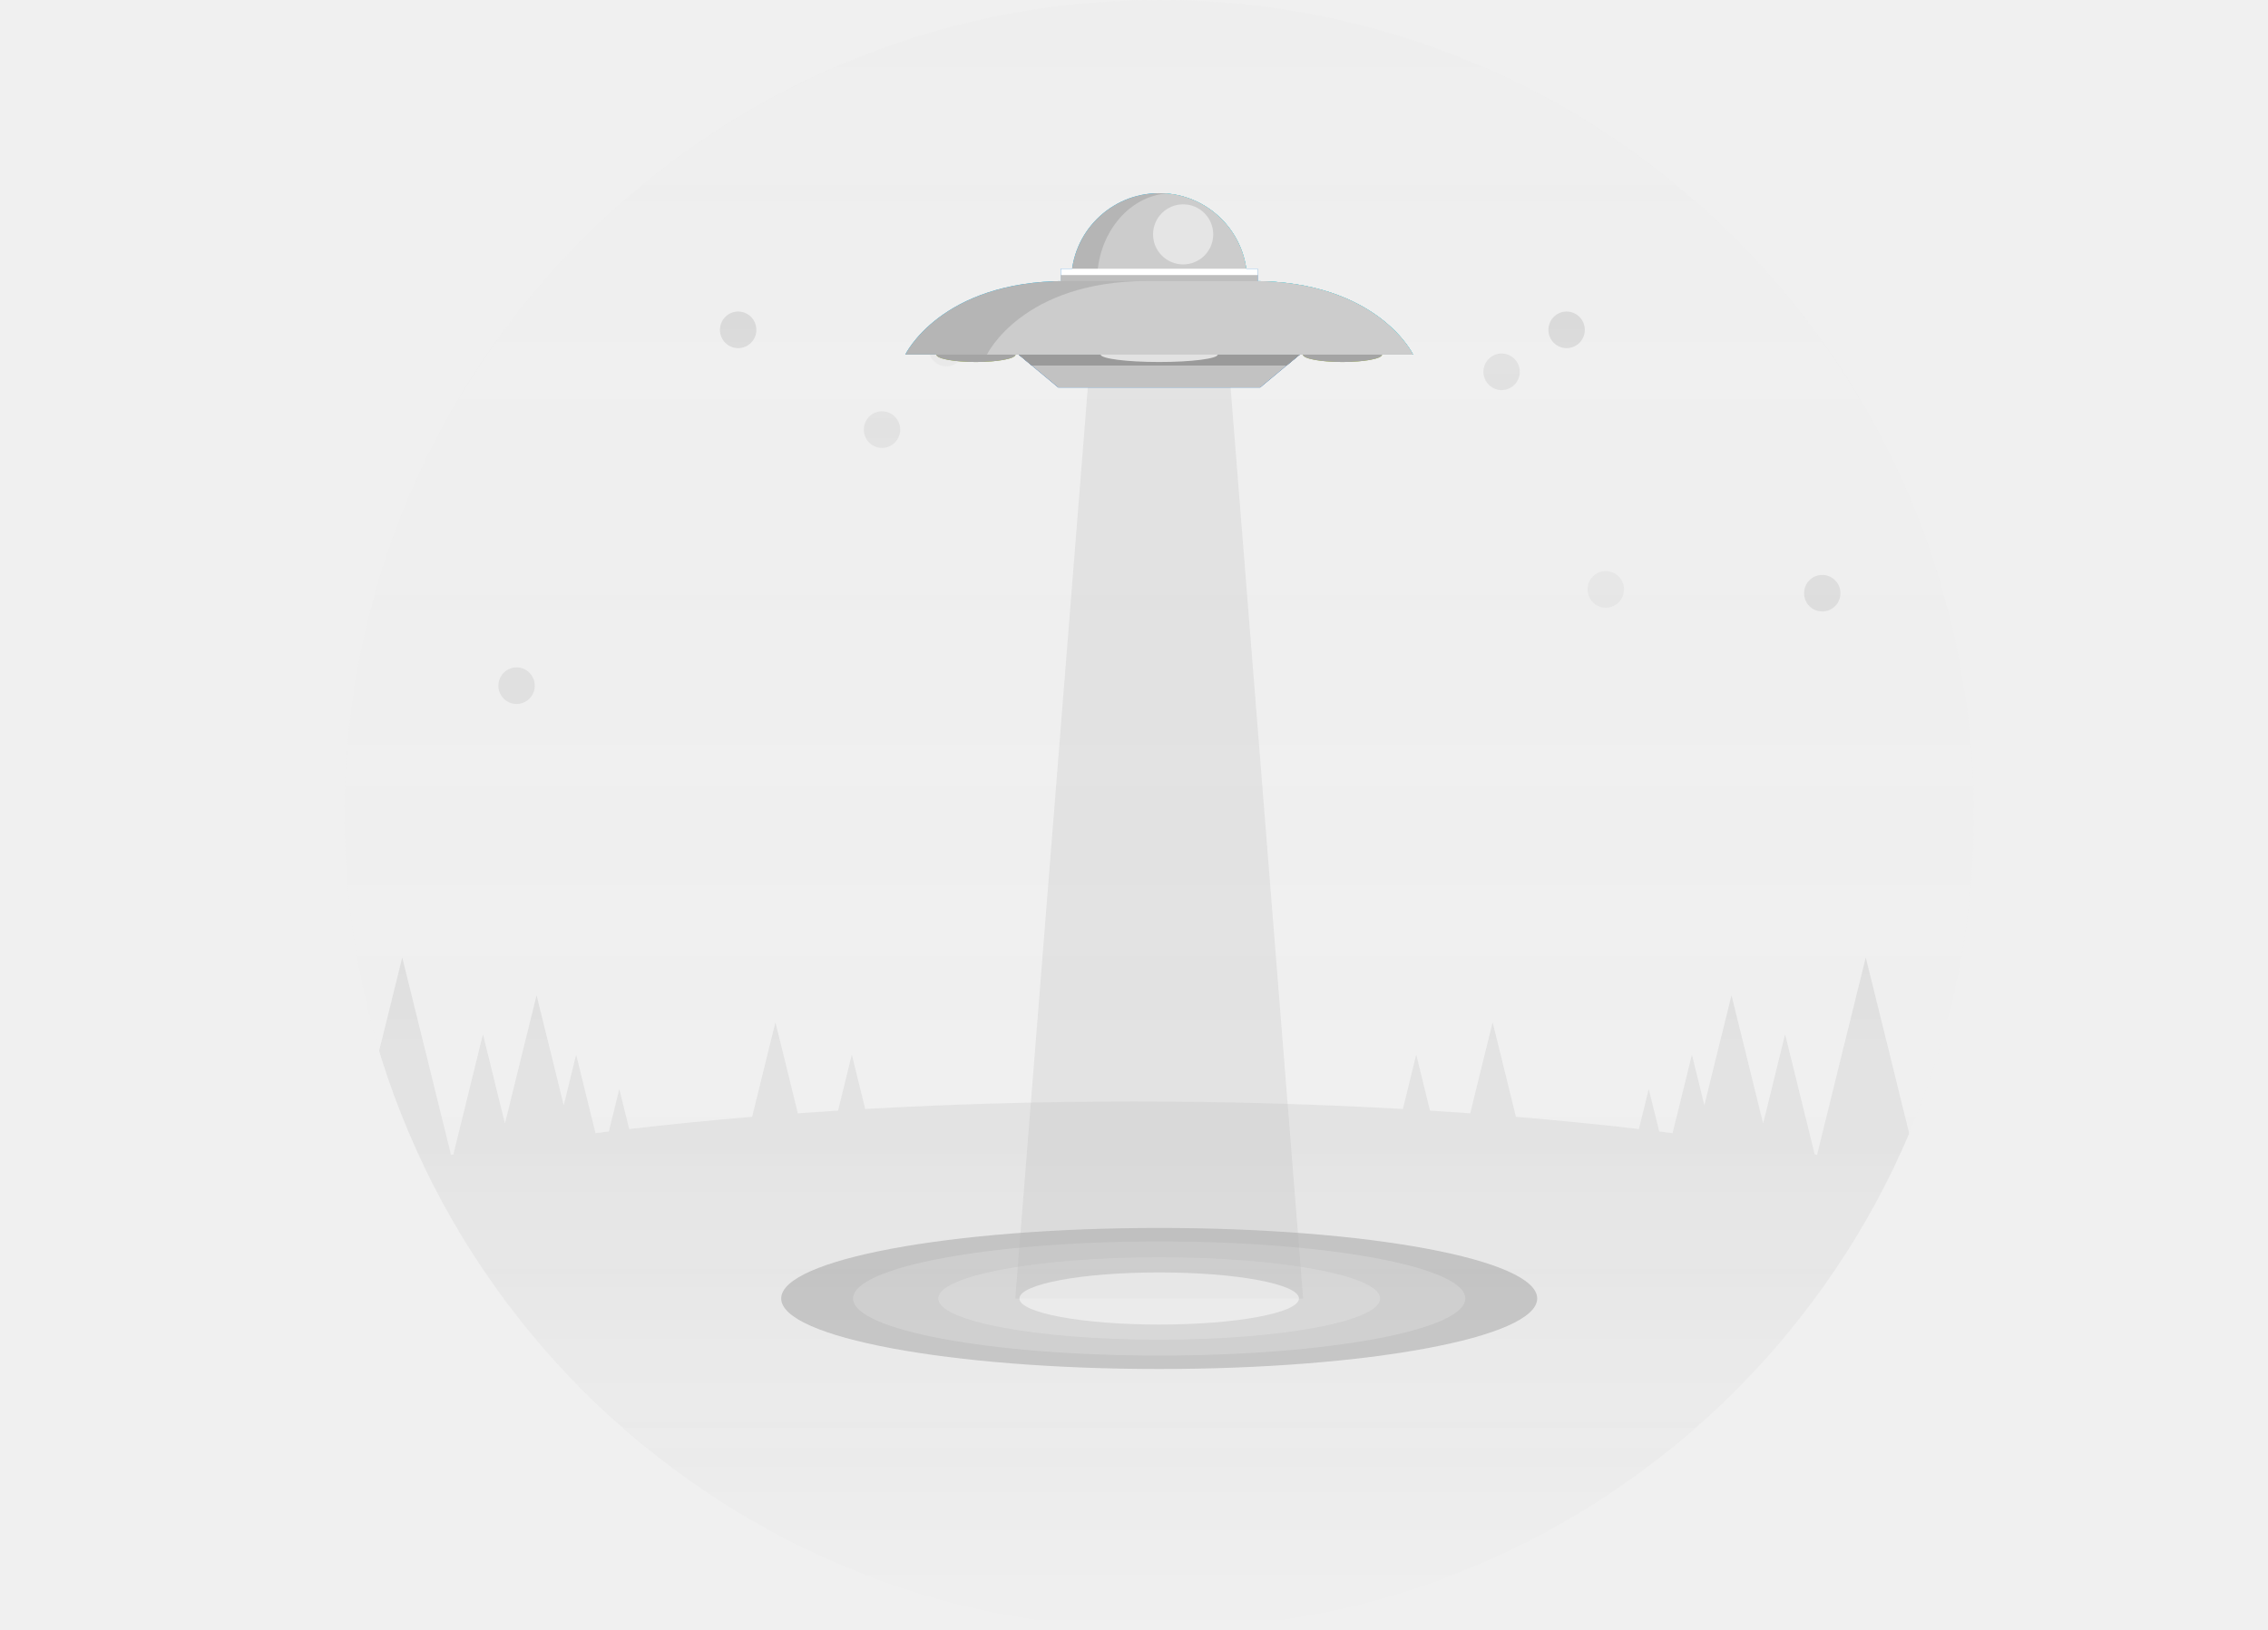
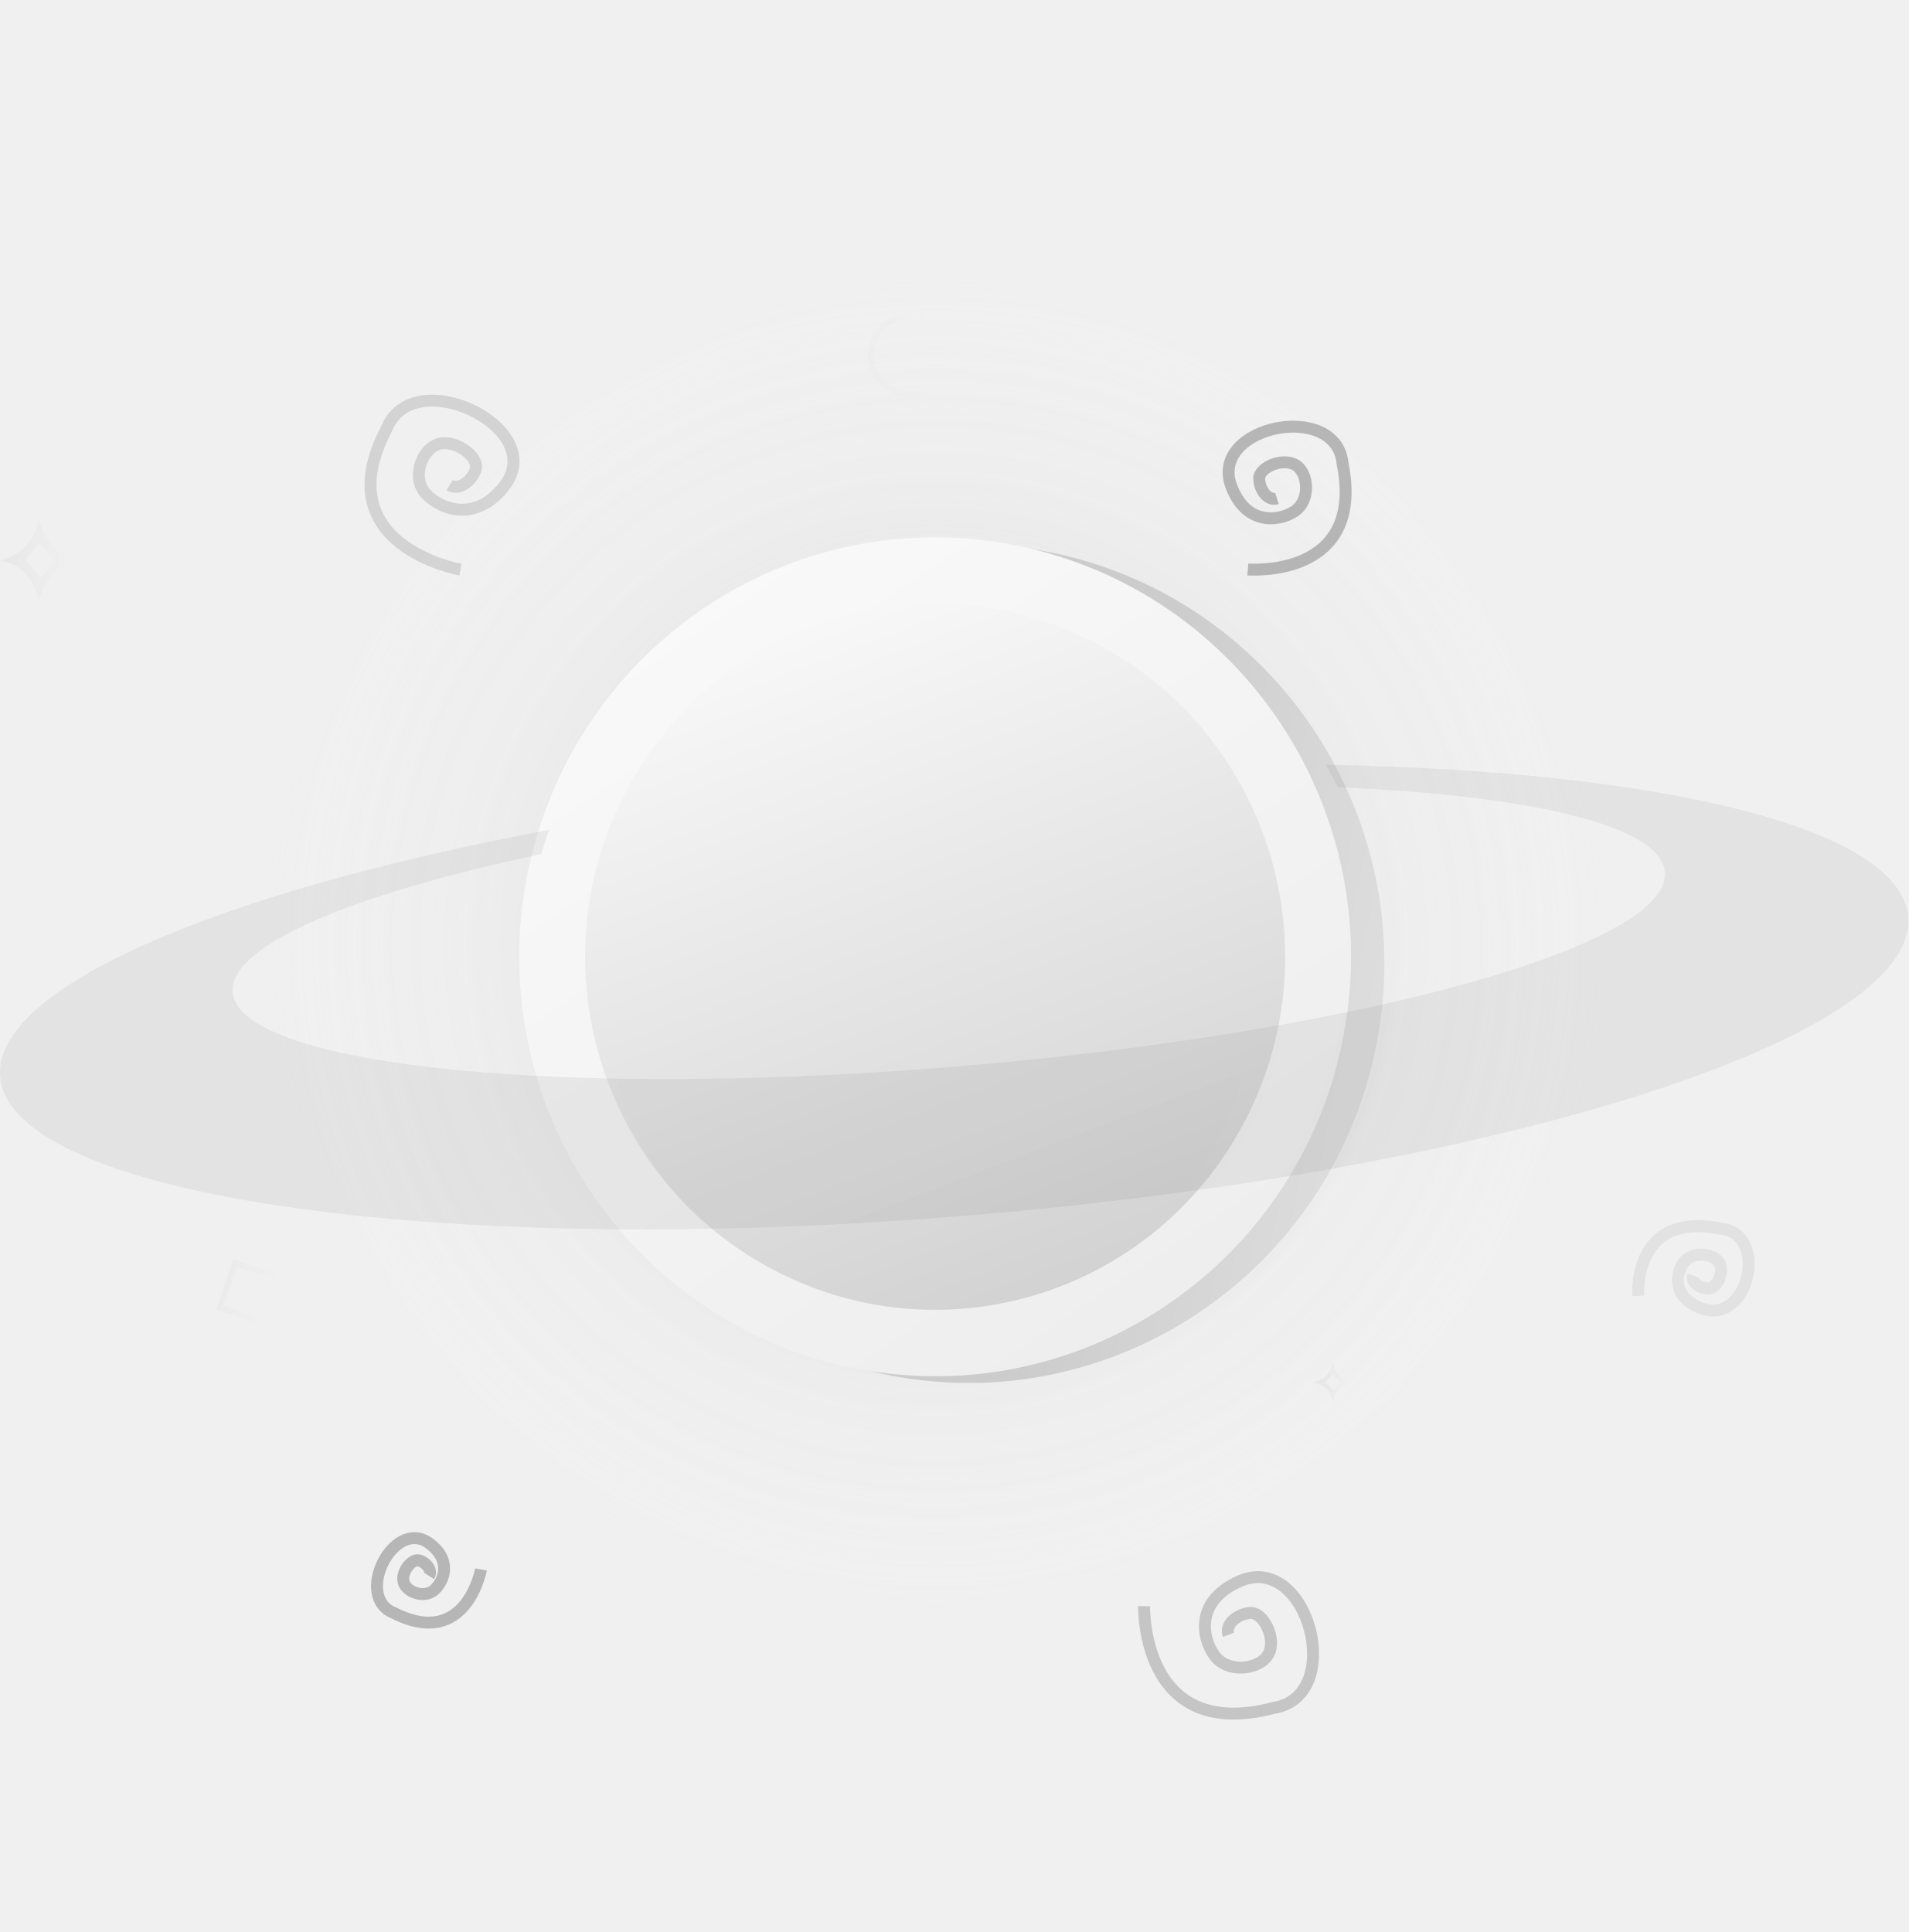
- <svg xmlns="http://www.w3.org/2000/svg" width="270" height="194" viewBox="0 0 270 194" fill="none">
-   <circle opacity="0.05" cx="138" cy="97" r="97" fill="url(#paint0_linear_818_6559)" />
-   <mask id="mask0_818_6559" style="mask-type:alpha" maskUnits="userSpaceOnUse" x="41" y="0" width="194" height="194">
-     <circle opacity="0.3" cx="138" cy="97" r="97" fill="url(#paint1_linear_818_6559)" />
-   </mask>
-   <g mask="url(#mask0_818_6559)">
-     <path d="M228.513 139.918L222.115 114L216.316 137.495C216.224 137.48 216.128 137.461 216.036 137.446L212.513 123.164L209.896 133.767L206.131 118.509L202.899 131.596L201.418 125.59L199.115 134.917C198.585 134.852 198.056 134.784 197.526 134.719L196.279 129.669L195.104 134.429C190.376 133.881 185.495 133.397 180.471 132.978L177.696 121.731L175.025 132.556C173.44 132.441 171.847 132.335 170.239 132.232L168.6 125.586L167.008 132.038C156.749 131.459 146.03 131.15 135.004 131.15C123.978 131.15 113.259 131.459 103 132.038L101.407 125.586L99.769 132.232C98.16 132.331 96.564 132.441 94.983 132.556L92.312 121.731L89.537 132.978C84.517 133.397 79.631 133.881 74.903 134.429L73.729 129.669L72.481 134.719C71.948 134.784 71.418 134.848 70.893 134.917L68.59 125.59L67.109 131.596L63.877 118.509L60.112 133.767L57.495 123.164L53.972 137.446C53.88 137.461 53.783 137.48 53.691 137.495L47.885 114L41.487 139.918C15.919 145.634 0 153.674 0 162.579C0 179.931 60.442 194 135 194C209.558 194 270 179.931 270 162.579C270 153.674 254.081 145.634 228.509 139.918H228.513Z" fill="#6D6D6D" />
-     <g clip-path="url(#clip0_818_6559)">
-       <path d="M178.762 46.449C179.958 46.449 180.927 45.474 180.927 44.271C180.927 43.069 179.958 42.093 178.762 42.093C177.566 42.093 176.596 43.069 176.596 44.271C176.596 45.474 177.566 46.449 178.762 46.449Z" fill="#979797" fill-opacity="0.7" />
-       <path d="M216.935 72.809C218.131 72.809 219.101 71.834 219.101 70.631C219.101 69.428 218.131 68.453 216.935 68.453C215.739 68.453 214.77 69.428 214.77 70.631C214.77 71.834 215.739 72.809 216.935 72.809Z" fill="#979797" />
-       <path d="M186.502 41.449C187.698 41.449 188.667 40.474 188.667 39.271C188.667 38.069 187.698 37.093 186.502 37.093C185.306 37.093 184.336 38.069 184.336 39.271C184.336 40.474 185.306 41.449 186.502 41.449Z" fill="#979797" />
-       <path d="M61.497 83.82C62.693 83.82 63.662 82.845 63.662 81.642C63.662 80.439 62.693 79.464 61.497 79.464C60.301 79.464 59.331 80.439 59.331 81.642C59.331 82.845 60.301 83.82 61.497 83.82Z" fill="#979797" />
-       <path d="M87.876 41.449C89.072 41.449 90.041 40.474 90.041 39.271C90.041 38.069 89.072 37.093 87.876 37.093C86.68 37.093 85.71 38.069 85.71 39.271C85.71 40.474 86.68 41.449 87.876 41.449Z" fill="#979797" />
-       <path opacity="0.8" d="M105.002 53.329C106.198 53.329 107.167 52.354 107.167 51.151C107.167 49.948 106.198 48.973 105.002 48.973C103.806 48.973 102.836 49.948 102.836 51.151C102.836 52.354 103.806 53.329 105.002 53.329Z" fill="#979797" fill-opacity="0.8" />
-       <path d="M112.68 43.627C113.876 43.627 114.845 42.652 114.845 41.449C114.845 40.247 113.876 39.272 112.68 39.272C111.484 39.272 110.514 40.247 110.514 41.449C110.514 42.652 111.484 43.627 112.68 43.627Z" fill="#979797" fill-opacity="0.3" />
-       <path d="M57.165 29.356C58.361 29.356 59.331 28.381 59.331 27.178C59.331 25.975 58.361 25 57.165 25C55.969 25 55 25.975 55 27.178C55 28.381 55.969 29.356 57.165 29.356Z" fill="#979797" fill-opacity="0.3" />
-       <path opacity="0.5" d="M191.165 72.356C192.361 72.356 193.331 71.381 193.331 70.178C193.331 68.975 192.361 68 191.165 68C189.97 68 189 68.975 189 70.178C189 71.381 189.97 72.356 191.165 72.356Z" fill="#717171" fill-opacity="0.7" />
-     </g>
+ <svg xmlns="http://www.w3.org/2000/svg" width="160" height="162" viewBox="0 0 160 162" fill="none">
+   <circle opacity="0.75" cx="78.463" cy="79.127" r="69.103" fill="url(#paint0_radial_1021_5263)" />
+   <path d="M74.371 115.277C93.253 119.082 111.618 106.728 115.39 87.682C119.163 68.636 106.914 50.112 88.032 46.307C69.15 42.502 50.786 54.857 47.013 73.903C43.241 92.948 55.489 111.472 74.371 115.277Z" fill="url(#paint1_linear_1021_5263)" />
+   <path d="M71.574 114.714C90.456 118.519 108.821 106.164 112.593 87.118C116.366 68.073 104.117 49.549 85.235 45.744C66.354 41.939 47.989 54.294 44.216 73.339C40.444 92.385 52.693 110.909 71.574 114.714Z" fill="url(#paint2_linear_1021_5263)" />
+   <path d="M64.507 106.297C78.781 114.038 96.573 108.642 104.247 94.245C111.921 79.847 106.571 61.901 92.298 54.16C78.024 46.419 60.232 51.816 52.558 66.213C44.884 80.61 50.234 98.557 64.507 106.297Z" fill="url(#paint3_linear_1021_5263)" />
+   <g filter="url(#filter0_b_1021_5263)">
+     <path d="M111.153 64.122C111.501 64.745 111.855 65.369 112.17 66.02C128.4 66.689 139.257 69.234 139.585 73.127C139.895 76.855 130.468 80.972 115.708 84.269C105.894 86.46 93.727 88.291 80.484 89.402C67.241 90.512 54.942 90.733 44.901 90.206C29.8 89.413 19.819 86.924 19.509 83.195C19.184 79.3 29.48 74.983 45.386 71.618C45.588 70.933 45.799 70.254 46.04 69.584C18.34 74.782 -0.611 82.828 0.015 90.285C0.652 97.919 21.602 102.748 50.833 103.066C60.326 103.17 70.697 102.799 81.529 101.892C92.362 100.984 102.638 99.623 111.983 97.945C140.758 92.765 160.622 84.513 159.985 76.878C159.36 69.412 139.336 64.634 111.153 64.122Z" fill="#333333" fill-opacity="0.07" />
  </g>
-   <g opacity="0.3">
-     <path d="M138 163C162.853 163 183 159.241 183 154.604C183 149.967 162.853 146.207 138 146.207C113.147 146.207 93 149.967 93 154.604C93 159.241 113.147 163 138 163Z" fill="#717171" />
-     <path opacity="0.5" d="M138 161.403C158.129 161.403 174.446 158.359 174.446 154.604C174.446 150.849 158.129 147.805 138 147.805C117.871 147.805 101.554 150.849 101.554 154.604C101.554 158.359 117.871 161.403 138 161.403Z" fill="#B5B5B5" />
-     <path opacity="0.5" d="M138 159.51C152.526 159.51 164.301 157.313 164.301 154.604C164.301 151.894 152.526 149.698 138 149.698C123.474 149.698 111.699 151.894 111.699 154.604C111.699 157.313 123.474 159.51 138 159.51Z" fill="#CECECE" />
+   <g opacity="0.5">
+     <path opacity="0.75" d="M6.539 46.967C4.706 47.432 3.704 48.55 3.311 50.491C2.845 48.57 1.918 47.371 -0.001 47.005C1.795 46.465 2.944 45.435 3.282 43.406C3.722 45.377 4.719 46.518 6.539 46.967ZM3.303 45.571C2.91 46.023 2.436 46.568 2.096 46.958C2.465 47.365 2.955 47.9 3.426 48.417C3.793 48.008 4.28 47.462 4.649 47.052C4.157 46.51 3.69 45.998 3.303 45.571Z" fill="url(#paint4_linear_1021_5263)" />
+     <path d="M113.367 115.901C112.452 116.116 111.949 116.632 111.754 117.528C111.521 116.643 111.059 116.088 110.097 115.919C110.994 115.671 111.57 115.195 111.739 114.258C111.959 115.17 112.457 115.693 113.367 115.901ZM111.749 115.258C111.552 115.466 111.316 115.719 111.145 115.898C111.329 116.086 111.575 116.334 111.811 116.572C111.995 116.382 112.239 116.131 112.423 115.941C112.174 115.691 111.941 115.456 111.749 115.258Z" fill="url(#paint5_linear_1021_5263)" />
+     <path opacity="0.25" d="M76.3 26.511C74.494 26.511 73.03 27.974 73.03 29.781C73.03 31.587 74.494 33.051 76.3 33.051C78.106 33.051 79.57 31.587 79.57 29.781C79.57 27.974 78.106 26.511 76.3 26.511Z" stroke="url(#paint6_linear_1021_5263)" stroke-width="0.5" stroke-miterlimit="10" />
+     <path opacity="0.5" d="M18.448 109.652L22.188 110.919L23.454 107.179L19.714 105.912L18.448 109.652Z" stroke="url(#paint7_linear_1021_5263)" stroke-width="0.5" stroke-miterlimit="10" />
+     <path d="M104.622 47.748C104.622 47.748 114.522 48.586 112.564 38.859C112.05 33.573 101.466 35.681 103.202 40.682C104.391 44.006 107.107 43.784 108.505 42.894C109.903 42.005 109.727 39.664 108.634 38.999C107.544 38.334 105.561 39.19 105.575 40.132C105.589 41.074 106.305 42.035 107.063 41.791" stroke="#7C7C7C" stroke-miterlimit="10" />
+     <path opacity="0.75" d="M95.924 134.676C95.924 134.676 95.639 146.143 106.79 143.209C112.888 142.248 109.706 130.2 104.023 132.546C100.25 134.147 100.698 137.262 101.826 138.813C102.953 140.364 105.657 139.995 106.353 138.692C107.05 137.389 105.917 135.163 104.825 135.246C103.736 135.328 102.669 136.218 103.003 137.075" stroke="#7C7C7C" stroke-miterlimit="10" />
+     <path d="M40.328 131.6C40.328 131.6 39.102 138.328 33.044 135.255C29.653 133.949 32.946 127.303 35.929 129.369C37.905 130.766 37.269 132.529 36.434 133.297C35.597 134.064 34.088 133.52 33.846 132.672C33.604 131.825 34.526 130.664 35.143 130.846C35.76 131.027 36.266 131.677 35.969 132.136" stroke="#7C7C7C" stroke-miterlimit="10" />
+     <path opacity="0.5" d="M38.61 47.766C38.61 47.766 27.223 45.773 32.426 35.929C34.636 30.42 45.882 35.768 42.386 40.615C40.023 43.825 37.039 42.793 35.74 41.436C34.442 40.076 35.365 37.621 36.797 37.228C38.229 36.835 40.192 38.331 39.886 39.335C39.581 40.338 38.479 41.159 37.703 40.676" stroke="#7C7C7C" stroke-miterlimit="10" />
+     <path opacity="0.25" d="M137.353 108.659C137.353 108.659 136.81 101.518 144.277 103.021C148.342 103.442 146.611 111.047 142.777 109.749C140.23 108.861 140.428 106.905 141.127 105.906C141.825 104.907 143.625 105.056 144.128 105.849C144.628 106.643 143.947 108.062 143.225 108.044C142.501 108.025 141.768 107.498 141.963 106.956" stroke="#7C7C7C" stroke-miterlimit="10" />
  </g>
-   <path opacity="0.2" d="M129.533 45.767H146.467L155.132 154.604H120.868L129.533 45.767Z" fill="#ADADAD" />
-   <path d="M120.896 42.218C120.896 42.707 118.788 43.101 116.183 43.101C113.578 43.101 111.47 42.707 111.47 42.218C111.47 41.729 113.578 41.335 116.183 41.335C118.788 41.335 120.896 41.729 120.896 42.218Z" fill="#9FBB38" />
-   <path d="M155.104 42.218C155.104 42.707 157.212 43.101 159.817 43.101C162.422 43.101 164.53 42.707 164.53 42.218C164.53 41.729 162.422 41.335 159.817 41.335C157.212 41.335 155.104 41.729 155.104 42.218Z" fill="#9FBB38" />
-   <path d="M150.02 46.138H125.98L121.267 42.218H154.733L150.02 46.138Z" fill="#0267C1" />
-   <path d="M122.838 43.523H153.162L154.733 42.218H121.267L122.838 43.523Z" fill="#034E91" />
-   <path d="M138 23C132.217 23 127.532 27.681 127.532 33.459H148.468C148.468 27.681 143.783 23 138 23Z" fill="#02B2ED" />
-   <path d="M138.829 23.035C134.226 23.457 130.603 27.961 130.603 33.459H148.468C148.468 27.961 144.221 23.457 138.829 23.035Z" fill="#06FFFF" />
-   <path d="M126.288 34.05H149.712V31.996L126.288 31.996V34.05Z" fill="#0267C1" />
-   <path d="M126.288 34.047H149.712V32.749H126.288V34.047Z" fill="#034E91" />
-   <path d="M126.876 33.459H149.12C164.037 33.459 168.225 42.218 168.225 42.218H107.775C107.775 42.218 111.963 33.459 126.88 33.459H126.876Z" fill="#00B2EE" />
-   <path d="M144.963 42.218C144.963 42.707 141.845 43.101 138 43.101C134.155 43.101 131.037 42.707 131.037 42.218C131.037 41.729 134.155 41.335 138 41.335C141.845 41.335 144.963 41.729 144.963 42.218Z" fill="#D9FF5B" />
-   <path d="M149.124 33.459H136.603C121.686 33.459 117.497 42.218 117.497 42.218H168.225C168.225 42.218 164.037 33.459 149.12 33.459H149.124Z" fill="#00FEFA" />
-   <path d="M140.85 31.483C142.827 31.483 144.43 29.882 144.43 27.906C144.43 25.931 142.827 24.329 140.85 24.329C138.873 24.329 137.27 25.931 137.27 27.906C137.27 29.882 138.873 31.483 140.85 31.483Z" fill="#FEFEFE" />
-   <path d="M120.896 42.218C120.896 42.707 118.788 43.101 116.183 43.101C113.578 43.101 111.47 42.707 111.47 42.218C111.47 41.729 113.578 41.335 116.183 41.335C118.788 41.335 120.896 41.729 120.896 42.218Z" fill="#A4A4A4" />
-   <path d="M155.104 42.218C155.104 42.707 157.212 43.101 159.817 43.101C162.422 43.101 164.53 42.707 164.53 42.218C164.53 41.729 162.422 41.335 159.817 41.335C157.212 41.335 155.104 41.729 155.104 42.218Z" fill="#A4A4A4" />
-   <path d="M150.02 46.138H125.98L121.267 42.218H154.733L150.02 46.138Z" fill="#C2C2C2" />
-   <path d="M122.838 43.523H153.162L154.733 42.218H121.267L122.838 43.523Z" fill="#9A9A9A" />
-   <path d="M138 23C132.217 23 127.532 27.681 127.532 33.459H148.468C148.468 27.681 143.783 23 138 23Z" fill="#B5B5B5" />
-   <path d="M138.829 23.035C134.226 23.457 130.603 27.961 130.603 33.459H148.468C148.468 27.961 144.221 23.457 138.829 23.035Z" fill="#CCCCCC" />
-   <path d="M126.288 34.05H149.712V31.996L126.288 31.996V34.05Z" fill="white" />
-   <path d="M126.288 34.047H149.712V32.749H126.288V34.047Z" fill="#BEBEBE" />
-   <path d="M126.876 33.459H149.12C164.037 33.459 168.225 42.218 168.225 42.218H107.775C107.775 42.218 111.963 33.459 126.88 33.459H126.876Z" fill="#B5B5B5" />
-   <path d="M144.963 42.218C144.963 42.707 141.845 43.101 138 43.101C134.155 43.101 131.037 42.707 131.037 42.218C131.037 41.729 134.155 41.335 138 41.335C141.845 41.335 144.963 41.729 144.963 42.218Z" fill="#E2E2E2" />
-   <path d="M149.124 33.459H136.603C121.686 33.459 117.497 42.218 117.497 42.218H168.225C168.225 42.218 164.037 33.459 149.12 33.459H149.124Z" fill="#CCCCCC" />
-   <path opacity="0.5" d="M140.85 31.483C142.827 31.483 144.43 29.882 144.43 27.906C144.43 25.931 142.827 24.329 140.85 24.329C138.873 24.329 137.27 25.931 137.27 27.906C137.27 29.882 138.873 31.483 140.85 31.483Z" fill="#FEFEFE" />
-   <path opacity="0.5" d="M138 157.708C147.189 157.708 154.638 156.318 154.638 154.604C154.638 152.89 147.189 151.5 138 151.5C128.811 151.5 121.362 152.89 121.362 154.604C121.362 156.318 128.811 157.708 138 157.708Z" fill="white" />
  <defs>
-     <linearGradient id="paint0_linear_818_6559" x1="138" y1="0" x2="138" y2="194" gradientUnits="userSpaceOnUse">
-       <stop stop-color="#C5C5C5" />
-       <stop offset="1" stop-color="white" stop-opacity="0" />
+     <filter id="filter0_b_1021_5263" x="-2" y="62.122" width="164" height="42.961" filterUnits="userSpaceOnUse" color-interpolation-filters="sRGB">
+       <feFlood flood-opacity="0" result="BackgroundImageFix" />
+       <feGaussianBlur in="BackgroundImage" stdDeviation="1" />
+       <feComposite in2="SourceAlpha" operator="in" result="effect1_backgroundBlur_1021_5263" />
+       <feBlend mode="normal" in="SourceGraphic" in2="effect1_backgroundBlur_1021_5263" result="shape" />
+     </filter>
+     <radialGradient id="paint0_radial_1021_5263" cx="0" cy="0" r="1" gradientUnits="userSpaceOnUse" gradientTransform="translate(78.4626 79.1272) rotate(90) scale(69.1032)">
+       <stop stop-color="#999999" stop-opacity="0.5" />
+       <stop offset="0.848" stop-color="white" stop-opacity="0" />
+     </radialGradient>
+     <linearGradient id="paint1_linear_1021_5263" x1="91.98" y1="82.964" x2="152.943" y2="95.039" gradientUnits="userSpaceOnUse">
+       <stop stop-color="#CCCCCC" />
+       <stop offset="0.99" stop-color="#F9F9F9" />
    </linearGradient>
-     <linearGradient id="paint1_linear_818_6559" x1="138" y1="0" x2="138" y2="194" gradientUnits="userSpaceOnUse">
-       <stop stop-color="white" />
-       <stop offset="1" stop-color="white" stop-opacity="0" />
+     <linearGradient id="paint2_linear_1021_5263" x1="98.891" y1="111.21" x2="55.87" y2="47.252" gradientUnits="userSpaceOnUse">
+       <stop offset="0.035" stop-color="#EEEEEE" />
+       <stop offset="0.961" stop-color="#F9F9F9" />
    </linearGradient>
-     <clipPath id="clip0_818_6559">
-       <rect width="286" height="72" fill="white" transform="translate(-10 20)" />
-     </clipPath>
+     <linearGradient id="paint3_linear_1021_5263" x1="62.071" y1="50.26" x2="112.291" y2="182.861" gradientUnits="userSpaceOnUse">
+       <stop stop-color="#FAFAFA" />
+       <stop offset="0.519" stop-color="#CCCCCC" />
+     </linearGradient>
+     <linearGradient id="paint4_linear_1021_5263" x1="6.539" y1="46.948" x2="0.001" y2="46.948" gradientUnits="userSpaceOnUse">
+       <stop stop-color="#F2F2F2" />
+       <stop offset="0.899" stop-color="#DBDBDB" />
+     </linearGradient>
+     <linearGradient id="paint5_linear_1021_5263" x1="113.367" y1="115.894" x2="110.097" y2="115.894" gradientUnits="userSpaceOnUse">
+       <stop stop-color="#F2F2F2" />
+       <stop offset="0.899" stop-color="#DBDBDB" />
+     </linearGradient>
+     <linearGradient id="paint6_linear_1021_5263" x1="79.84" y1="29.782" x2="72.759" y2="29.782" gradientUnits="userSpaceOnUse">
+       <stop stop-color="#F2F2F2" />
+       <stop offset="0.899" stop-color="#DBDBDB" />
+     </linearGradient>
+     <linearGradient id="paint7_linear_1021_5263" x1="23.648" y1="109.331" x2="18.252" y2="107.504" gradientUnits="userSpaceOnUse">
+       <stop stop-color="#F2F2F2" />
+       <stop offset="0.899" stop-color="#DBDBDB" />
+     </linearGradient>
  </defs>
</svg>
